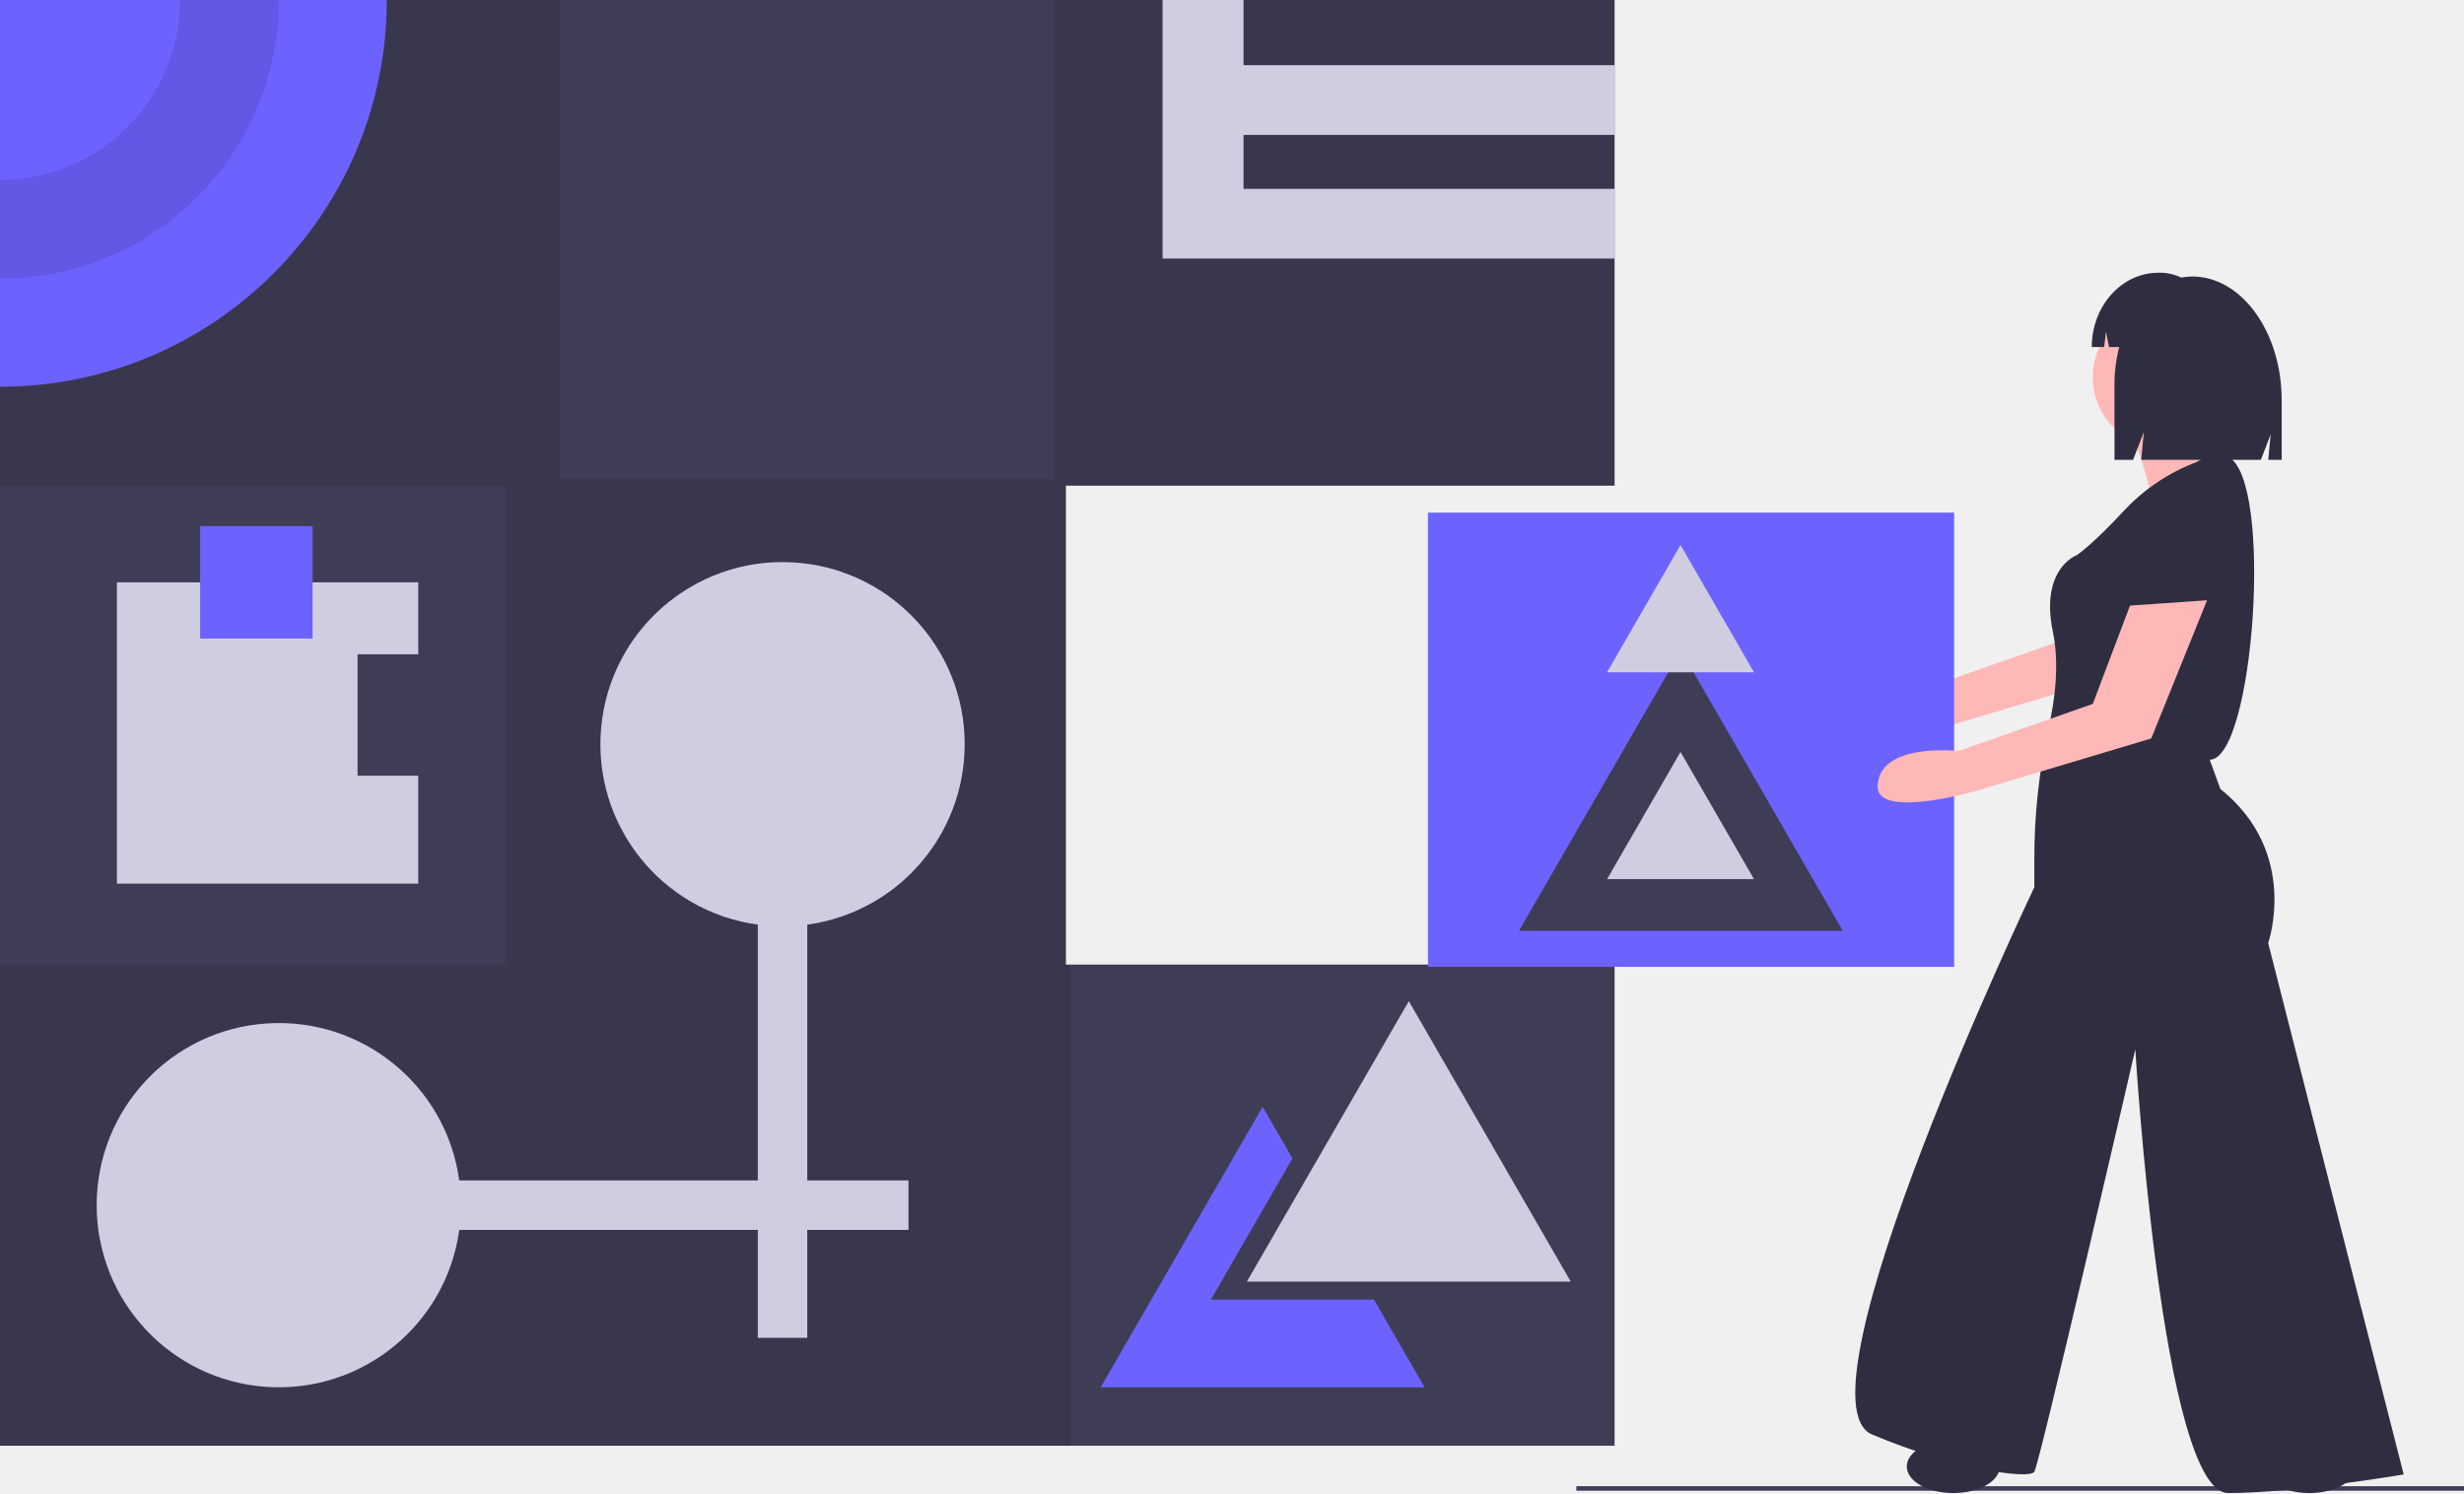
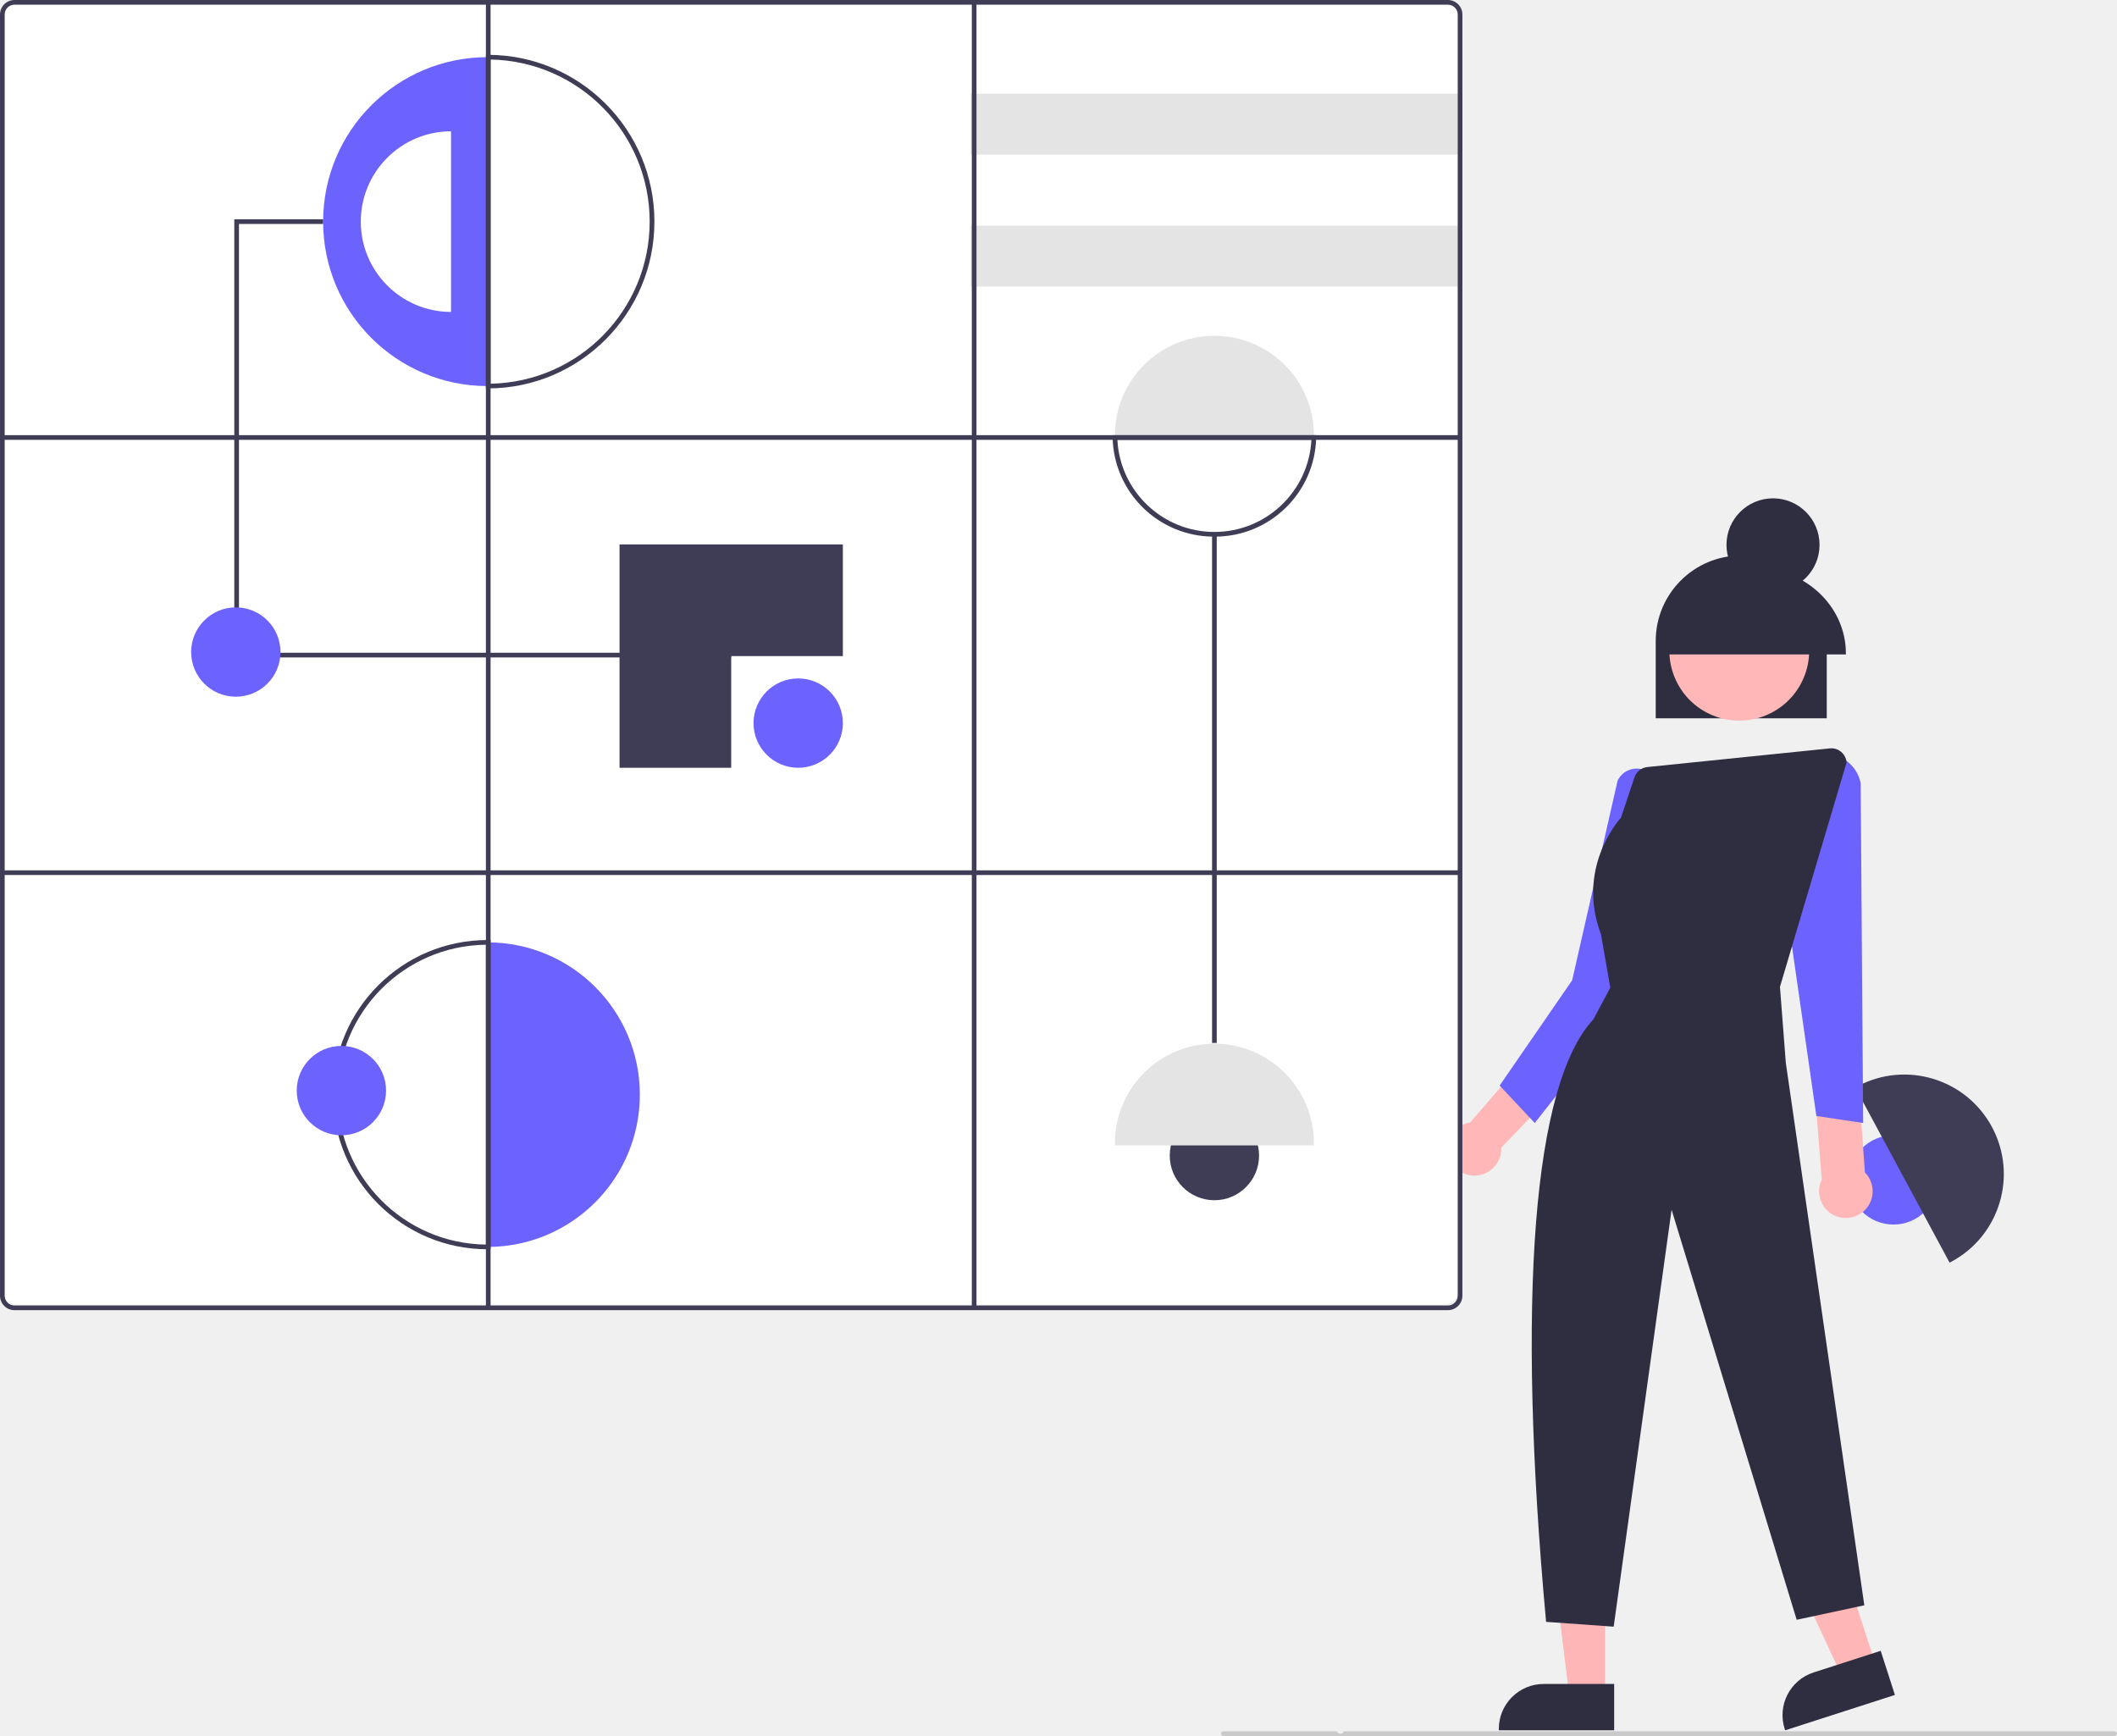
- <svg xmlns="http://www.w3.org/2000/svg" id="a5860ba0-ef67-4914-ac96-07e2ebcccb4f" data-name="Layer 1" width="1095.74" height="664.034" viewBox="0 0 1095.74 664.034">
-   <rect x="701" y="661" width="394.74" height="2" fill="#3f3d56" />
-   <polygon points="474 429 474 216 718 216 718 0 0 0 0 643 718 643 718 429 474 429" fill="#3f3d56" />
-   <polygon points="718 216 718 0 469 0 469 213 249 213 249 0 0 0 0 216 225 216 225 429 0 429 0 643 476 643 476 429 474 429 474 216 718 216" opacity="0.1" />
-   <path d="M224.13,117.983a172.004,172.004,0,0,1-172,172v-172Z" transform="translate(-52.12988 -117.9828)" fill="#6c63ff" />
-   <path d="M132.13,117.983a80.004,80.004,0,0,1-80,80v44a124.004,124.004,0,0,0,124-124Z" transform="translate(-52.12988 -117.9828)" opacity="0.1" />
-   <polygon points="718 60 718 29 553 29 553 0 517 0 517 29 517 60 517 84 517 115 553 115 718 115 718 84 553 84 553 60 718 60" fill="#d0cde1" />
-   <path d="M481.13,448.983a81,81,0,1,0-92,80.236V642.983H256.366a81,81,0,1,0,0,22H389.13v48h22v-48h45v-22h-45V529.219A81,81,0,0,0,481.13,448.983Z" transform="translate(-52.12988 -117.9828)" fill="#d0cde1" />
-   <polygon points="626.5 445.263 662.508 507.631 698.517 570 626.5 570 554.483 570 590.492 507.631 626.5 445.263" fill="#d0cde1" />
-   <polygon points="610.5 578 538.483 578 574.492 515.631 574.742 515.198 561.5 492.263 525.492 554.631 489.483 617 561.5 617 633.517 617 611 578 610.5 578" fill="#6c63ff" />
-   <polygon points="159 345 159 291 186 291 186 259 52 259 52 393 186 393 186 345 159 345" fill="#d0cde1" />
-   <rect x="89" y="234" width="50" height="50" fill="#6c63ff" />
-   <path d="M989.162,357.832,972.618,401.555l-59.664,20.935s-36-4-36,16c0,14.181,43,2,43,2l78.662-23.573,24.816-61.449Z" transform="translate(-52.12988 -117.9828)" fill="#ffb8b8" />
-   <rect x="635" y="228" width="234" height="202" fill="#6c63ff" />
-   <polygon points="747.5 289.263 783.508 351.631 819.517 414 747.5 414 675.483 414 711.492 351.631 747.5 289.263" fill="#3f3d56" />
-   <polygon points="747.331 334.415 763.665 362.708 780 391 747.331 391 714.661 391 730.996 362.708 747.331 334.415" fill="#d0cde1" />
-   <polygon points="747.331 242.415 763.665 270.708 780 299 747.331 299 714.661 299 730.996 270.708 747.331 242.415" fill="#d0cde1" />
-   <path d="M1024.154,329.42s-16.544-2.363-24.816,28.361-10.635,33.088-10.635,33.088,48.45,7.09,49.632,4.727S1048.97,336.511,1024.154,329.42Z" transform="translate(-52.12988 -117.9828)" fill="#2f2e41" />
-   <circle cx="962.57" cy="167.714" r="31.906" fill="#ffb8b8" />
-   <path d="M1000.52,311.695s10.635,27.179,7.09,30.725,43.723,8.272,43.723,8.272,3.545-17.726-10.635-28.361c0,0-5.909-17.726-4.727-21.271S1000.52,311.695,1000.52,311.695Z" transform="translate(-52.12988 -117.9828)" fill="#ffb8b8" />
-   <path d="M1028.881,323.512a85.216,85.216,0,0,0-31.906,21.271c-14.181,15.362-21.271,20.089-21.271,20.089s-16.544,5.909-10.635,34.27c2.954,14.181.886,30.134-1.92,42.542a265.822,265.822,0,0,0-6.352,58.656v12.247s-108.718,228.071-72.085,243.433,69.721,20.089,72.085,16.544,44.905-187.893,44.905-187.893,11.817,197.346,41.36,197.346,77.993-8.272,77.993-8.272l-60.267-236.343s14.181-40.178-21.271-68.539l-4.727-12.999c19.604.01,28.566-124.07,8.272-134.715C1043.061,321.148,1038.334,317.603,1028.881,323.512Z" transform="translate(-52.12988 -117.9828)" fill="#2f2e41" />
-   <path d="M999.338,387.324l-16.544,43.723-59.664,20.935s-36-4-36,16c0,14.181,43,2,43,2l78.662-23.573,24.816-61.449Z" transform="translate(-52.12988 -117.9828)" fill="#ffb8b8" />
-   <ellipse cx="868.624" cy="652.217" rx="20.68" ry="11.817" fill="#2f2e41" />
-   <ellipse cx="1026.974" cy="652.217" rx="20.68" ry="11.817" fill="#2f2e41" />
-   <path d="M1027.017,240.954h-0a25.341,25.341,0,0,0-4.893.487,21.442,21.442,0,0,0-9.34-2.153h-.848c-16.345,0-29.595,14.79-29.595,33.035v0h5.477l.885-6.732L990,272.323h4.562a64.576,64.576,0,0,0-2.119,16.55v33.624h8.28l4.794-12.458-1.198,12.458h53.223l4.358-11.325-1.09,11.325h5.992V296.096C1066.803,265.642,1048.99,240.954,1027.017,240.954Z" transform="translate(-52.12988 -117.9828)" fill="#2f2e41" />
+ <svg xmlns="http://www.w3.org/2000/svg" id="bb8d8cc3-2630-43b3-871f-91b3ed5692fc" data-name="Layer 1" width="904.886" height="742" viewBox="0 0 904.886 742">
+   <polygon points="686.055 724.756 670.765 724.755 663.491 665.781 686.057 665.782 686.055 724.756" fill="#ffb6b6" />
+   <path d="M837.511,818.577l-49.3-.002v-.624a19.19,19.19,0,0,1,19.189-19.189h.001l30.111.001Z" transform="translate(-147.5571 -79)" fill="#2f2e41" />
+   <polygon points="801.699 711.547 787.146 716.236 762.135 662.335 783.614 655.414 801.699 711.547" fill="#ffb6b6" />
+   <path d="M957.513,803.458l-46.925,15.119-.191-.594a19.19,19.19,0,0,1,12.379-24.149l.001-0,28.66-9.234Z" transform="translate(-147.5571 -79)" fill="#2f2e41" />
+   <circle cx="809.348" cy="504.31" r="19.092" fill="#6c63ff" />
+   <path d="M981.905,618.143c-.344.185-.684.359-1.024.532l-40.31-74.846c.332-.189.664-.377,1.008-.563a42.523,42.523,0,0,1,40.326,74.876Z" transform="translate(-147.5571 -79)" fill="#3f3d56" />
+   <path d="M944.684,580.119,939.05,501.951l1.072-26.09-21.96,4.886,8.089,102.426a11.446,11.446,0,1,0,18.434-3.054Z" transform="translate(-147.5571 -79)" fill="#ffb7b7" />
+   <path d="M845.31,511.217l-1.396-26.19-14.093-11.451L827.874,498.748l-51.883,59.984a11.445,11.445,0,1,0,13.256,11.295c0-.154-.017-.304-.023-.456Z" transform="translate(-147.5571 -79)" fill="#ffb7b7" />
+   <path d="M847.837,502.833,803.557,559l-15-16,31-45,19.423-85.322a9.004,9.004,0,0,1,5.26-4.689,8.866,8.866,0,0,1,6.92.497l.251.127Z" transform="translate(-147.5571 -79)" fill="#6c63ff" />
+   <path d="M923.945,556l-14.066-97.774.023-.09L924.348,401.348l1.354-.157A15.77,15.77,0,0,1,942.874,413.675L943.945,559Z" transform="translate(-147.5571 -79)" fill="#6c63ff" />
+   <path d="M928.383,386.015H855.273v-33.032a36.555,36.555,0,1,1,73.11,0Z" transform="translate(-147.5571 -79)" fill="#2f2e41" />
+   <circle cx="890.986" cy="357.128" r="29.879" transform="translate(2.69469 888.6275) rotate(-61.33681)" fill="#ffb7b7" />
+   <circle cx="757.853" cy="232.89" r="19.89" fill="#2f2e41" />
+   <path d="M936.557,358.709H858.796v-.44c0-20.157,17.442-36.555,38.88-36.555s38.88,16.398,38.88,36.555Z" transform="translate(-147.5571 -79)" fill="#2f2e41" />
+   <path d="M837.305,774.28l-28.89-2.063-.039-.423c-12.661-138.213-5.477-229.499,20.224-257.064l7.252-13.566-3.971-22.831c-10.604-27.93,7.206-48.36,8.552-49.845l5.741-17.222a6.511,6.511,0,0,1,5.505-4.411l78.015-7.979.051.498-.051-.498a6.5,6.5,0,0,1,7.143,5.976l.007.092-.026.088-28.438,95.768,2.493,32.408L944.436,765.139,915.53,771.333l-.134-.439L862.058,596.062Z" transform="translate(-147.5571 -79)" fill="#2f2e41" />
+   <path d="M764.557,636.5h-610a6.507,6.507,0,0,1-6.5-6.5V86a6.507,6.507,0,0,1,6.5-6.5h610a6.508,6.508,0,0,1,6.5,6.5V630A6.508,6.508,0,0,1,764.557,636.5Z" transform="translate(-147.5571 -79)" fill="#fff" />
+   <path d="M356.249,103.431V244.016H355.963a70.292,70.292,0,0,1,0-140.585Z" transform="translate(-147.5571 -79)" fill="#6c63ff" />
+   <path d="M340.342,135.116v77.215h-.157a38.608,38.608,0,0,1,0-77.215Z" transform="translate(-147.5571 -79)" fill="#fff" />
+   <polygon points="312.543 281 100.146 281 100.146 93.723 138.114 93.723 138.114 95.723 102.146 95.723 102.146 279 312.543 279 312.543 281" fill="#3f3d56" />
+   <circle cx="341.18" cy="309.072" r="19.092" fill="#6c63ff" />
+   <circle cx="519.081" cy="493.914" r="19.092" fill="#3f3d56" />
+   <circle cx="100.798" cy="278.698" r="19.092" fill="#6c63ff" />
+   <polygon points="312.543 280.434 360.272 280.434 360.272 232.705 264.813 232.705 264.813 328.163 312.543 328.163 312.543 280.434" fill="#3f3d56" />
+   <rect x="414.944" y="40.051" width="209.142" height="26.034" fill="#e4e4e4" />
+   <rect x="414.944" y="96.459" width="209.142" height="26.034" fill="#e4e4e4" />
+   <path d="M709.161,264.843c0,.391-.008.772-.017,1.154H624.133c-.009-.382-.017-.764-.017-1.154a42.523,42.523,0,0,1,85.045,0Z" transform="translate(-147.5571 -79)" fill="#e4e4e4" />
+   <path d="M709.161,567.421c0,.391-.008.772-.017,1.154H624.133c-.009-.382-.017-.764-.017-1.154a42.523,42.523,0,0,1,85.045,0Z" transform="translate(-147.5571 -79)" fill="#e4e4e4" />
+   <rect x="518.081" y="228.365" width="2" height="217.423" fill="#3f3d56" />
+   <path d="M421.049,546.88a65.088,65.088,0,0,1-64.799,65.086V481.795A65.088,65.088,0,0,1,421.049,546.88Z" transform="translate(-147.5571 -79)" fill="#6c63ff" />
+   <path d="M766.436,639H153.764a6.214,6.214,0,0,1-6.207-6.207V85.207A6.214,6.214,0,0,1,153.764,79H766.436a6.214,6.214,0,0,1,6.207,6.207V632.793A6.214,6.214,0,0,1,766.436,639ZM153.764,81a4.212,4.212,0,0,0-4.207,4.207V632.793A4.212,4.212,0,0,0,153.764,637H766.436a4.212,4.212,0,0,0,4.207-4.207V85.207A4.212,4.212,0,0,0,766.436,81Z" transform="translate(-147.5571 -79)" fill="#3f3d56" />
+   <path d="M355.249,245.02V102.427l1.004.004a71.293,71.293,0,0,1,0,142.585Zm2-140.578v138.562a69.293,69.293,0,0,0,0-138.562Z" transform="translate(-147.5571 -79)" fill="#3f3d56" />
+   <path d="M357.249,612.966H355.963a66.085,66.085,0,1,1,0-132.171h1.286Zm-2-130.167a64.086,64.086,0,0,0,0,128.163Z" transform="translate(-147.5571 -79)" fill="#3f3d56" />
+   <path d="M666.638,308.365a43.283,43.283,0,0,1-43.505-42.341l-.027-1.027h87.064l-.027,1.027A43.283,43.283,0,0,1,666.638,308.365Zm-41.466-41.368a41.522,41.522,0,0,0,82.932,0Z" transform="translate(-147.5571 -79)" fill="#3f3d56" />
+   <rect x="1" y="372" width="623.085" height="2" fill="#3f3d56" />
+   <rect x="1" y="185.997" width="623.085" height="2" fill="#3f3d56" />
+   <rect x="415.39" y="1" width="2" height="558" fill="#3f3d56" />
+   <rect x="207.692" y="1" width="2" height="558" fill="#3f3d56" />
+   <circle cx="145.924" cy="466.145" r="19.092" fill="#6c63ff" />
+   <path d="M1051.443,821h-381a1,1,0,0,1,0-2h381a1,1,0,0,1,0,2Z" transform="translate(-147.5571 -79)" fill="#cacaca" />
+   <path d="M721.977,818.984c5.628-18.137.161-38.765-12.677-52.548a50.037,50.037,0,0,0-12.496-9.754,1.507,1.507,0,0,0-1.818,2.356l2.571,2.782V759.698c-4.976,4.642-14.046,1.101-14.951-5.499a11.317,11.317,0,0,1,3.423-9.365,10.743,10.743,0,0,1,10.201-2.531,13.348,13.348,0,0,1,8.749,6.928,14.767,14.767,0,0,1,.416,11.194c-2.744,8.019-11.498,11.789-19.486,9.9-8.153-1.928-13.994-9.614-14.261-17.915a19.753,19.753,0,0,1,12.619-18.625c8.558-3.162,17.849-.001,25.078,4.887a56.448,56.448,0,0,1,17.579,20.016,57.753,57.753,0,0,1,7.072,25.174c.233,7.255-1.308,15.497-6.658,20.797a16.43,16.43,0,0,1-4.381,3.076l1.514,2.59a56.674,56.674,0,0,0,27.981-54.95,57.414,57.414,0,0,0-5.47-18.854c-.848-1.734-3.436-.215-2.59,1.514a53.876,53.876,0,0,1,4.69,32.384,53.604,53.604,0,0,1-26.125,37.316c-1.691.971-.204,3.433,1.514,2.59,8.078-3.962,11.602-12.93,12.379-21.424.887-9.698-1.635-19.769-5.72-28.515A60.922,60.922,0,0,0,712.198,737.02c-8.044-5.866-18.939-9.744-28.727-6.128-8.754,3.234-15.117,12.099-14.822,21.518.296,9.453,6.824,18.346,16.101,20.718,9.254,2.366,19.373-1.713,23.104-10.761a17.989,17.989,0,0,0,.357-13.179,16.206,16.206,0,0,0-9.209-9.136,14.343,14.343,0,0,0-12.767.832,14.521,14.521,0,0,0-6.553,10.146,11.617,11.617,0,0,0,4.017,10.807,13.242,13.242,0,0,0,10.971,2.644,10.672,10.672,0,0,0,5.009-2.661,1.525,1.525,0,0,0,0-2.121l-2.571-2.782L695.29,759.272c15.726,8.633,25.569,26.192,25.9,43.996a47.262,47.262,0,0,1-2.105,14.919c-.574,1.848,2.322,2.639,2.893.798Z" transform="translate(-147.5571 -79)" fill="#f0f0f0" />
</svg>
